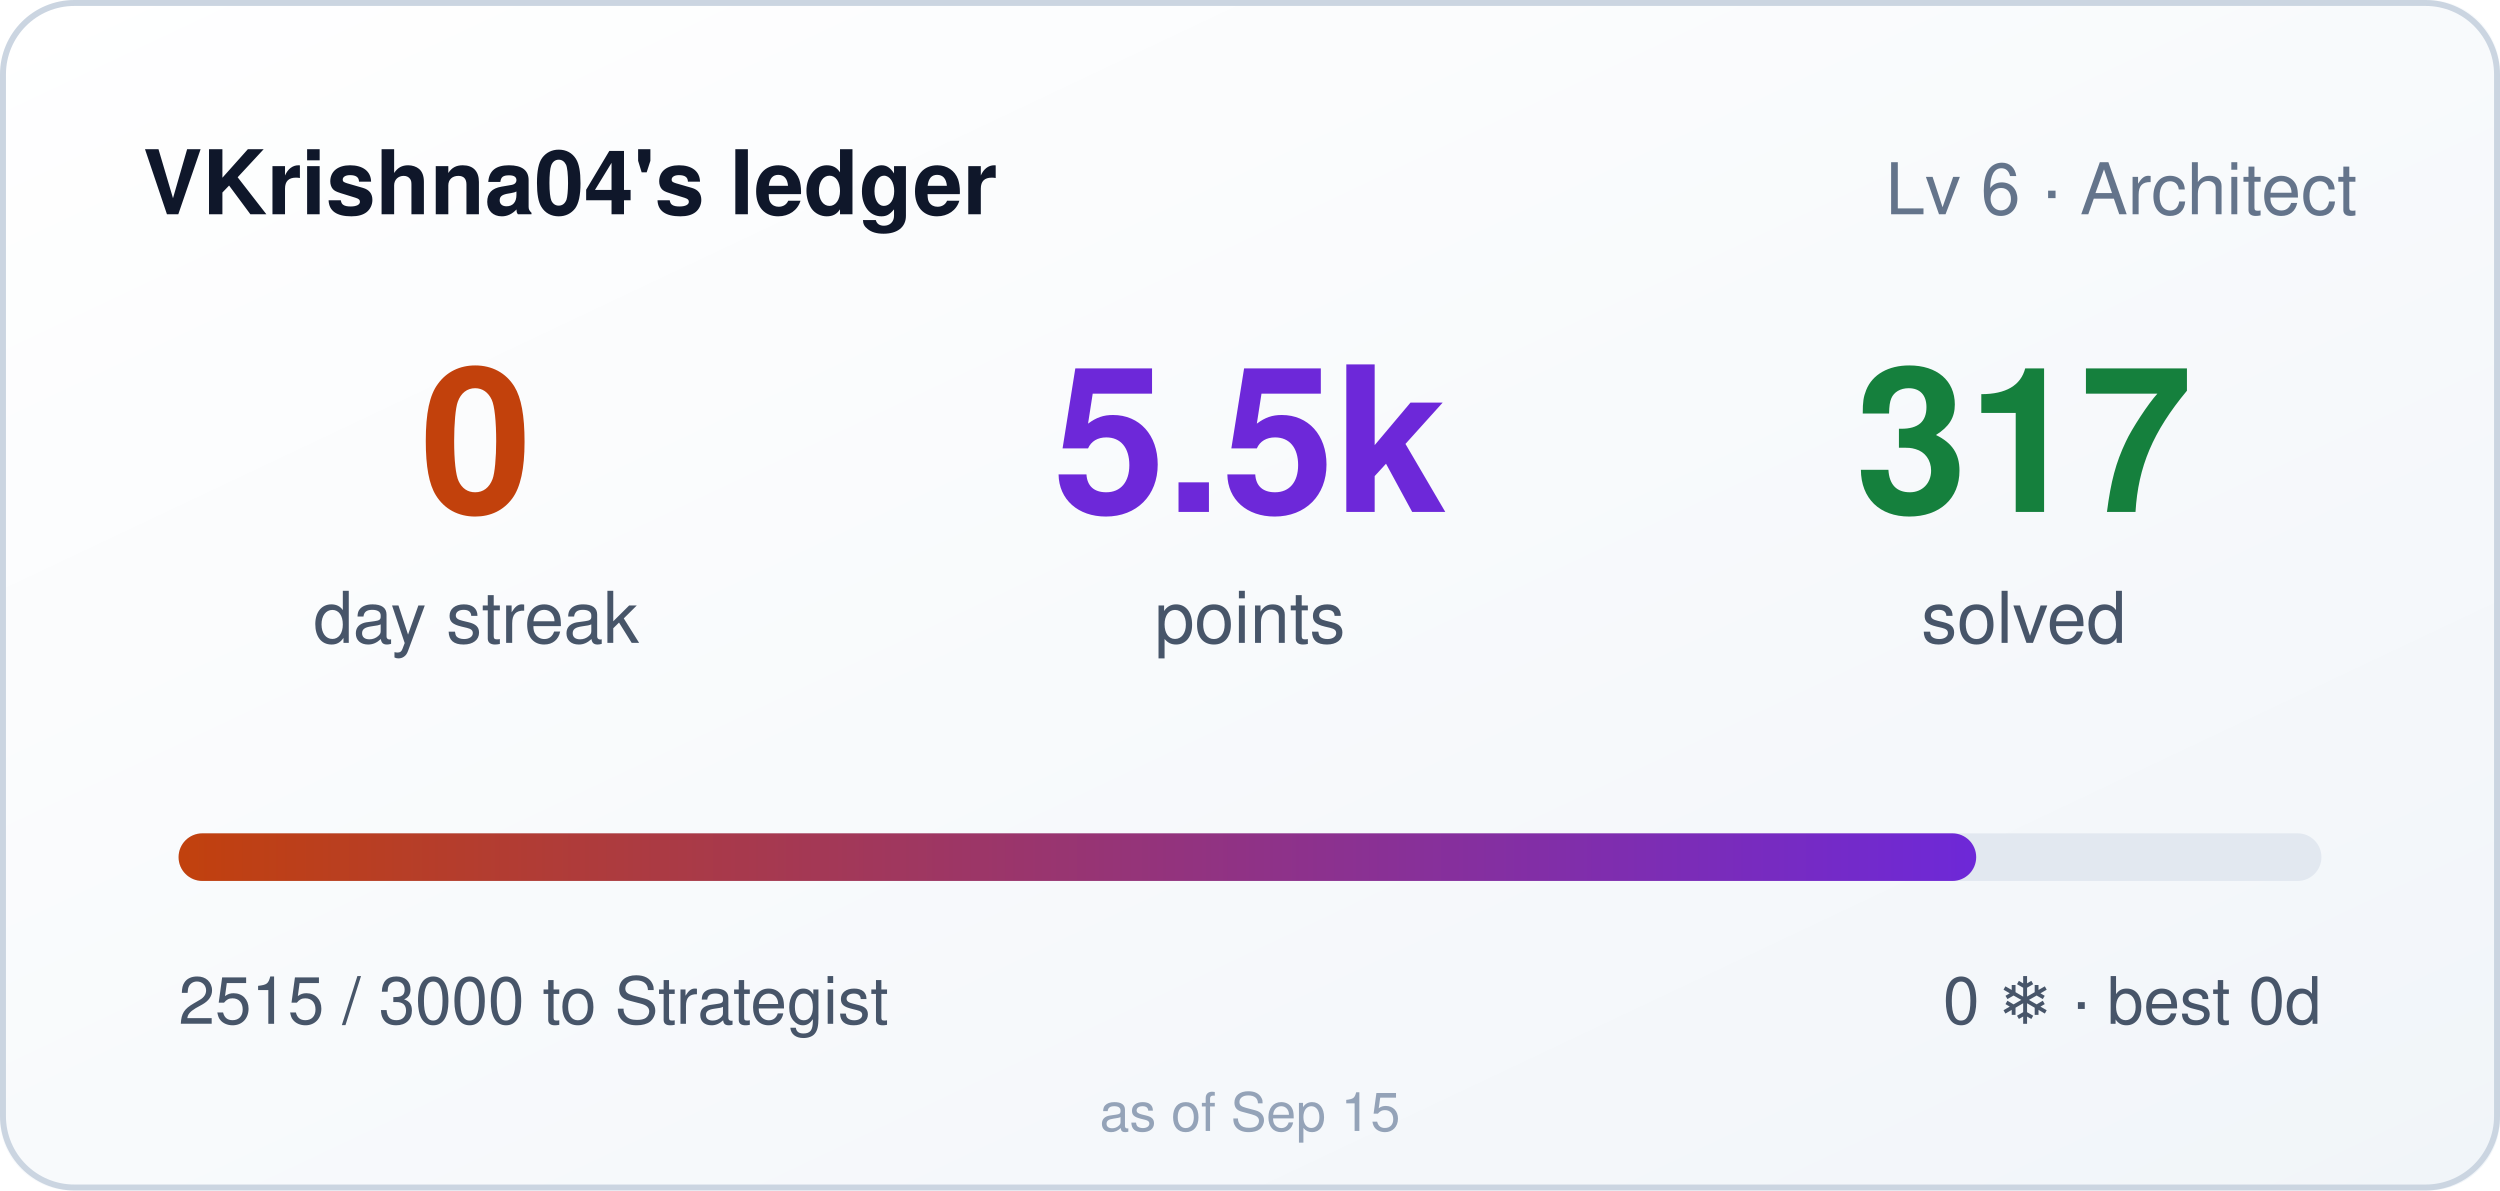
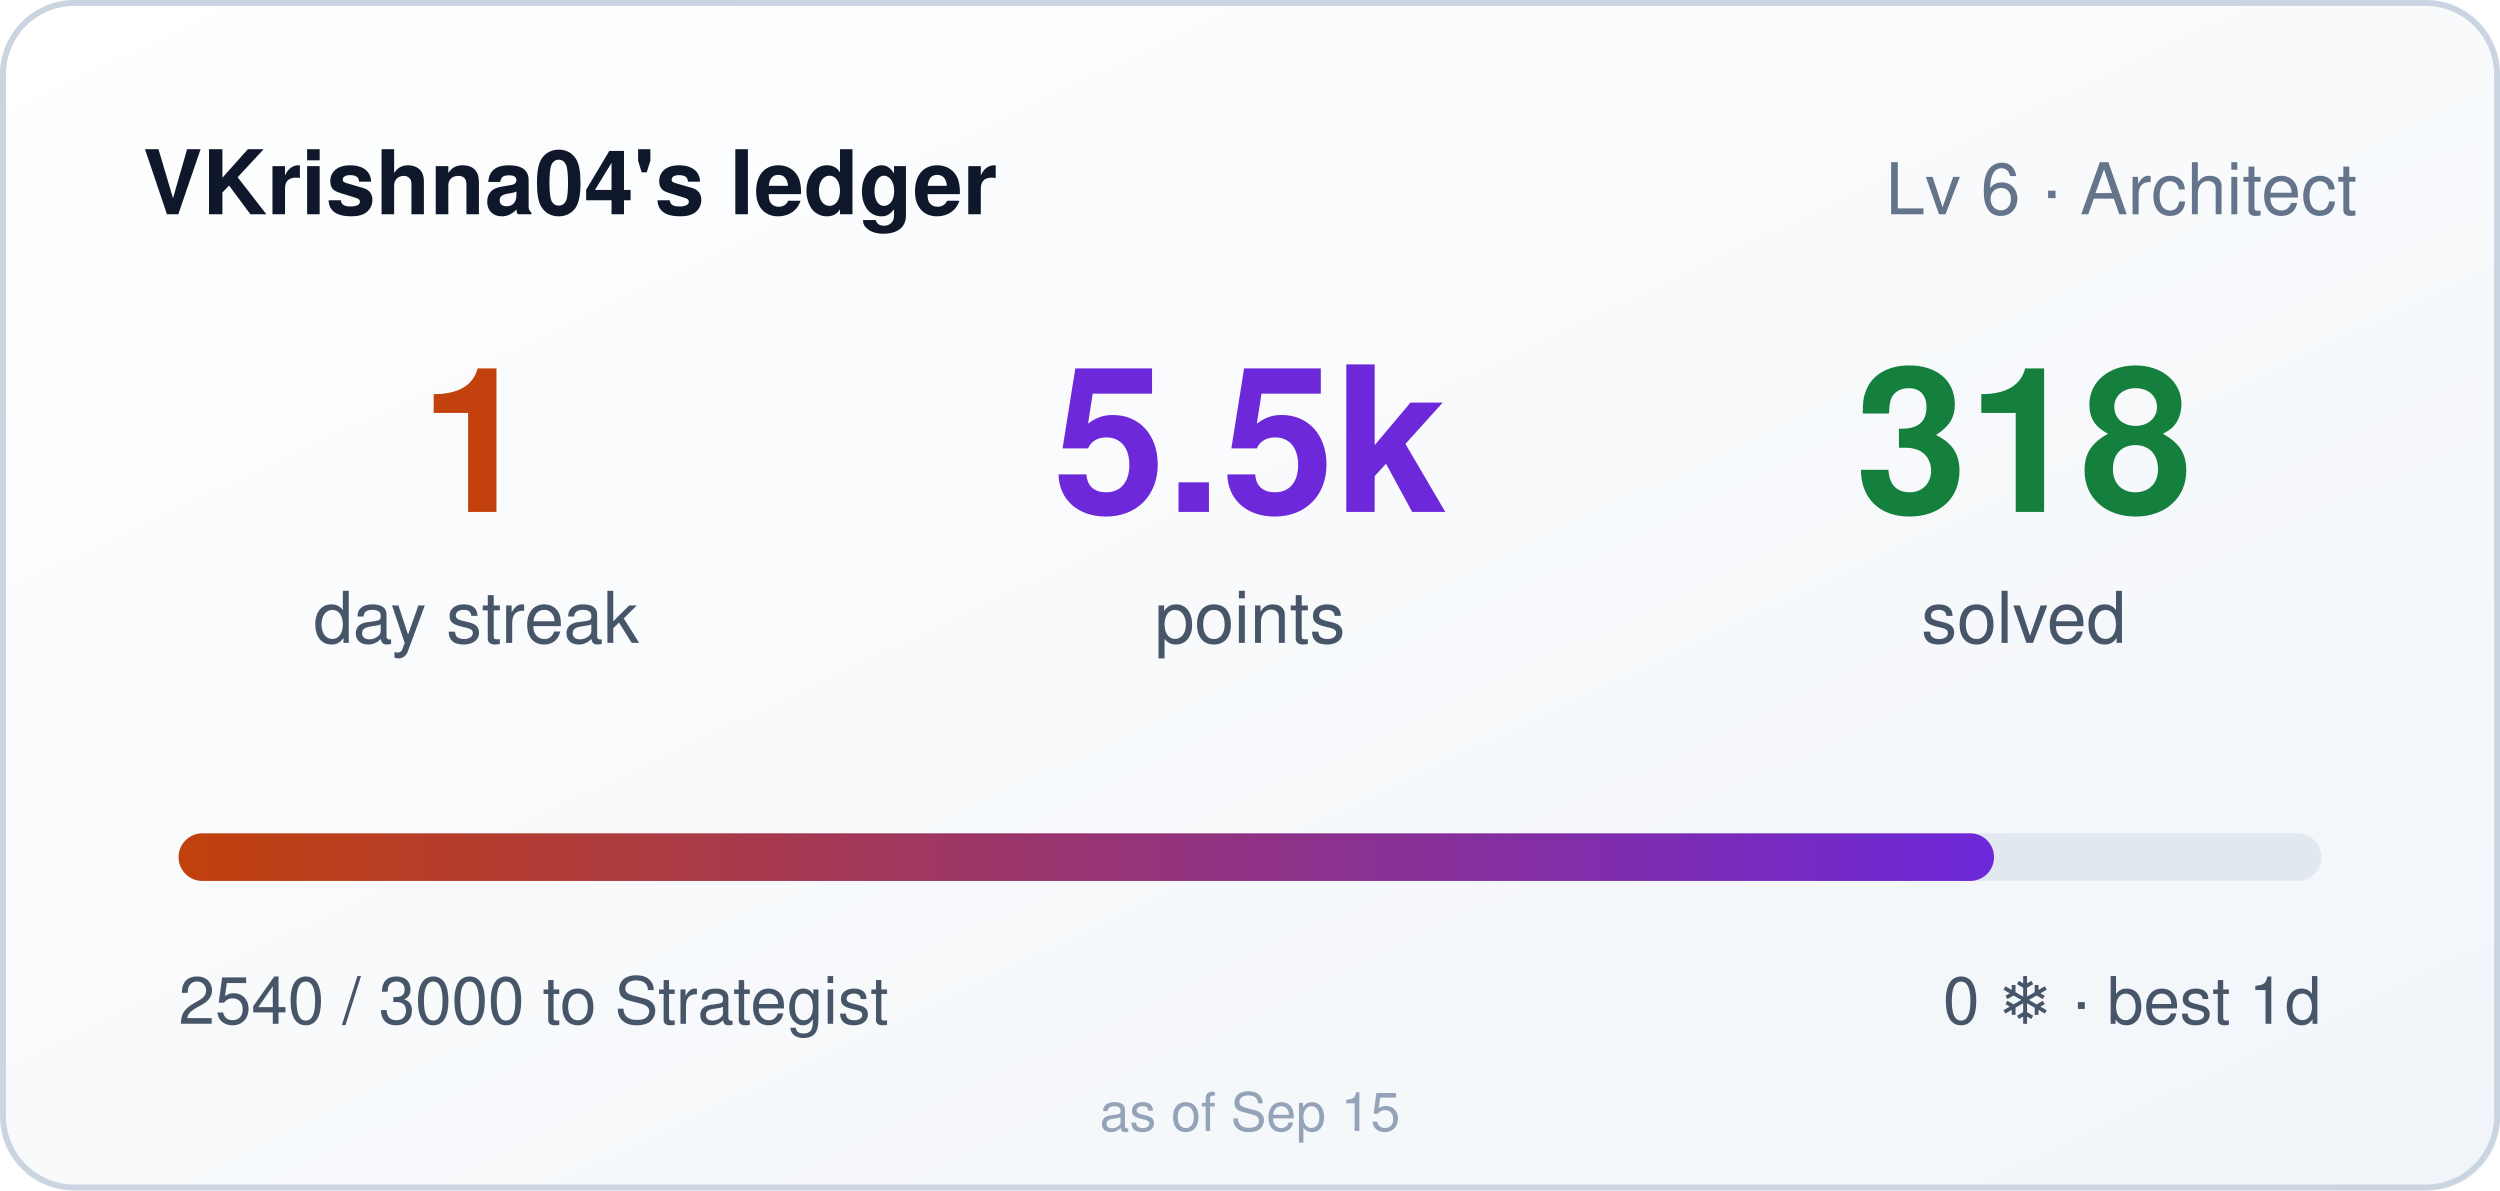
- <svg xmlns="http://www.w3.org/2000/svg" width="420" height="200" role="img" aria-label="VKrishna04's ledger: 0 day streak, 5515 points">
+ <svg xmlns="http://www.w3.org/2000/svg" width="420" height="200" role="img" aria-label="VKrishna04's ledger: 1 day streak, 5540 points">
  <style>
    .bar,.n{transform-box:fill-box}
    .bar{transform-origin:left center}
    @media (prefers-reduced-motion: no-preference){
      .bar{animation:cl-grow .9s cubic-bezier(.22,1,.36,1) both}
      .n{animation:cl-rise .5s ease-out both}
      .n2{animation-delay:.08s}
      .n3{animation-delay:.16s}
    }
    @keyframes cl-grow{from{transform:scaleX(0)}to{transform:scaleX(1)}}
    @keyframes cl-rise{from{opacity:0;transform:translateY(6px)}to{opacity:1;transform:none}}
  </style>
  <defs>
    <linearGradient id="bg" x1="0" y1="0" x2="1" y2="1">
      <stop offset="0" stop-color="#ffffff" />
      <stop offset="1" stop-color="#f1f5f9" />
    </linearGradient>
    <linearGradient id="bar" x1="0" y1="0" x2="1" y2="0">
      <stop offset="0" stop-color="#c2410c" />
      <stop offset="1" stop-color="#6d28d9" />
    </linearGradient>
  </defs>
  <rect width="420" height="200" rx="12" fill="url(#bg)" />
  <rect x="0.5" y="0.5" width="419" height="199" rx="12" fill="none" stroke="#cbd5e1" />
  <text x="24" y="36" fill="#0f172a" font-size="15" font-weight="600" font-family="Segoe UI,Helvetica,Arial,sans-serif">VKrishna04's ledger</text>
  <text x="396" y="36" fill="#64748b" font-size="12" text-anchor="end" font-family="Segoe UI,Helvetica,Arial,sans-serif">Lv 6 · Architect</text>
  <g font-family="Segoe UI,Helvetica,Arial,sans-serif">
-     <text class="n n1" x="80" y="86" fill="#c2410c" font-size="34" font-weight="700" text-anchor="middle">0</text>
+     <text class="n n1" x="80" y="86" fill="#c2410c" font-size="34" font-weight="700" text-anchor="middle">1</text>
    <text x="80" y="108" fill="#475569" font-size="12" text-anchor="middle">day streak</text>
    <text class="n n2" x="210" y="86" fill="#6d28d9" font-size="34" font-weight="700" text-anchor="middle">5.5k</text>
    <text x="210" y="108" fill="#475569" font-size="12" text-anchor="middle">points</text>
-     <text class="n n3" x="340" y="86" fill="#15803d" font-size="34" font-weight="700" text-anchor="middle">317</text>
+     <text class="n n3" x="340" y="86" fill="#15803d" font-size="34" font-weight="700" text-anchor="middle">318</text>
    <text x="340" y="108" fill="#475569" font-size="12" text-anchor="middle">solved</text>
  </g>
  <rect x="30" y="140" width="360" height="8" rx="4" fill="#e2e8f0" />
-   <rect class="bar" x="30" y="140" width="302" height="8" rx="4" fill="url(#bar)" />
-   <text x="30" y="172" fill="#475569" font-size="11" font-family="Segoe UI,Helvetica,Arial,sans-serif">2515 / 3000 to Strategist</text>
-   <text x="390" y="172" fill="#475569" font-size="11" text-anchor="end" font-family="Segoe UI,Helvetica,Arial,sans-serif">0 ❄ · best 0d</text>
+   <rect class="bar" x="30" y="140" width="305" height="8" rx="4" fill="url(#bar)" />
+   <text x="30" y="172" fill="#475569" font-size="11" font-family="Segoe UI,Helvetica,Arial,sans-serif">2540 / 3000 to Strategist</text>
+   <text x="390" y="172" fill="#475569" font-size="11" text-anchor="end" font-family="Segoe UI,Helvetica,Arial,sans-serif">0 ❄ · best 1d</text>
  <text x="210" y="190" fill="#94a3b8" font-size="9" text-anchor="middle" font-family="Segoe UI,Helvetica,Arial,sans-serif">as of Sep 15</text>
</svg>
